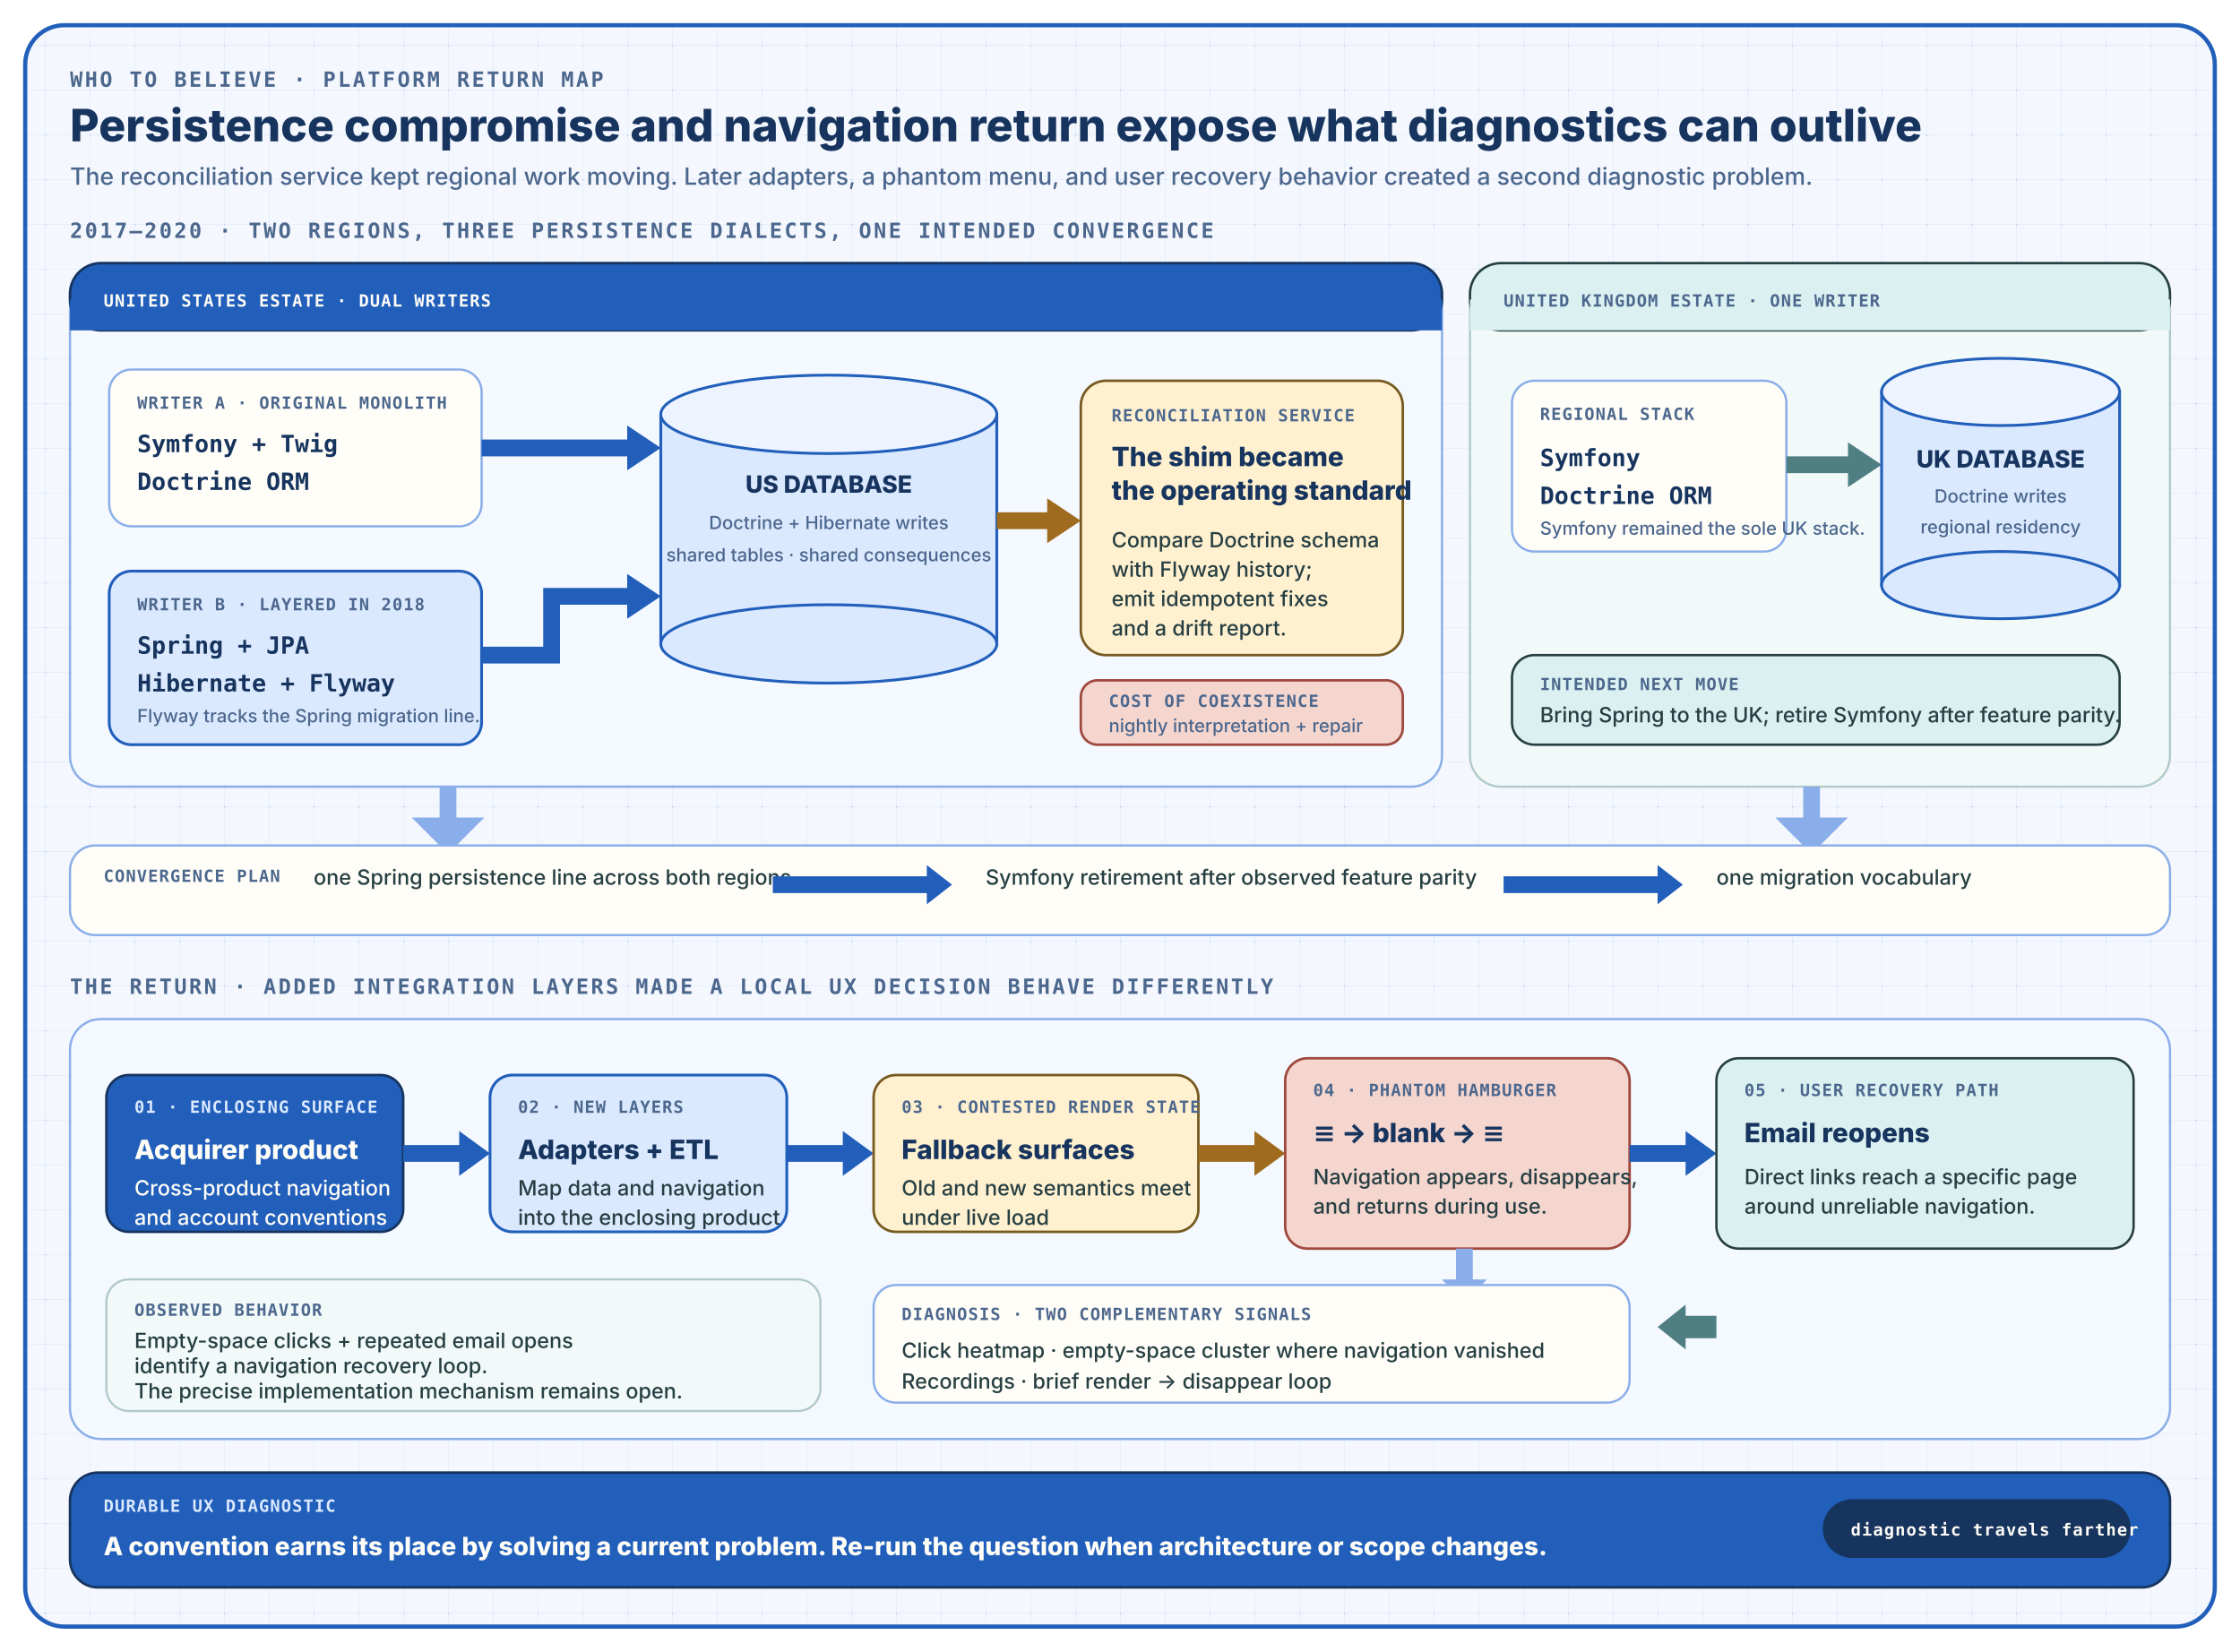
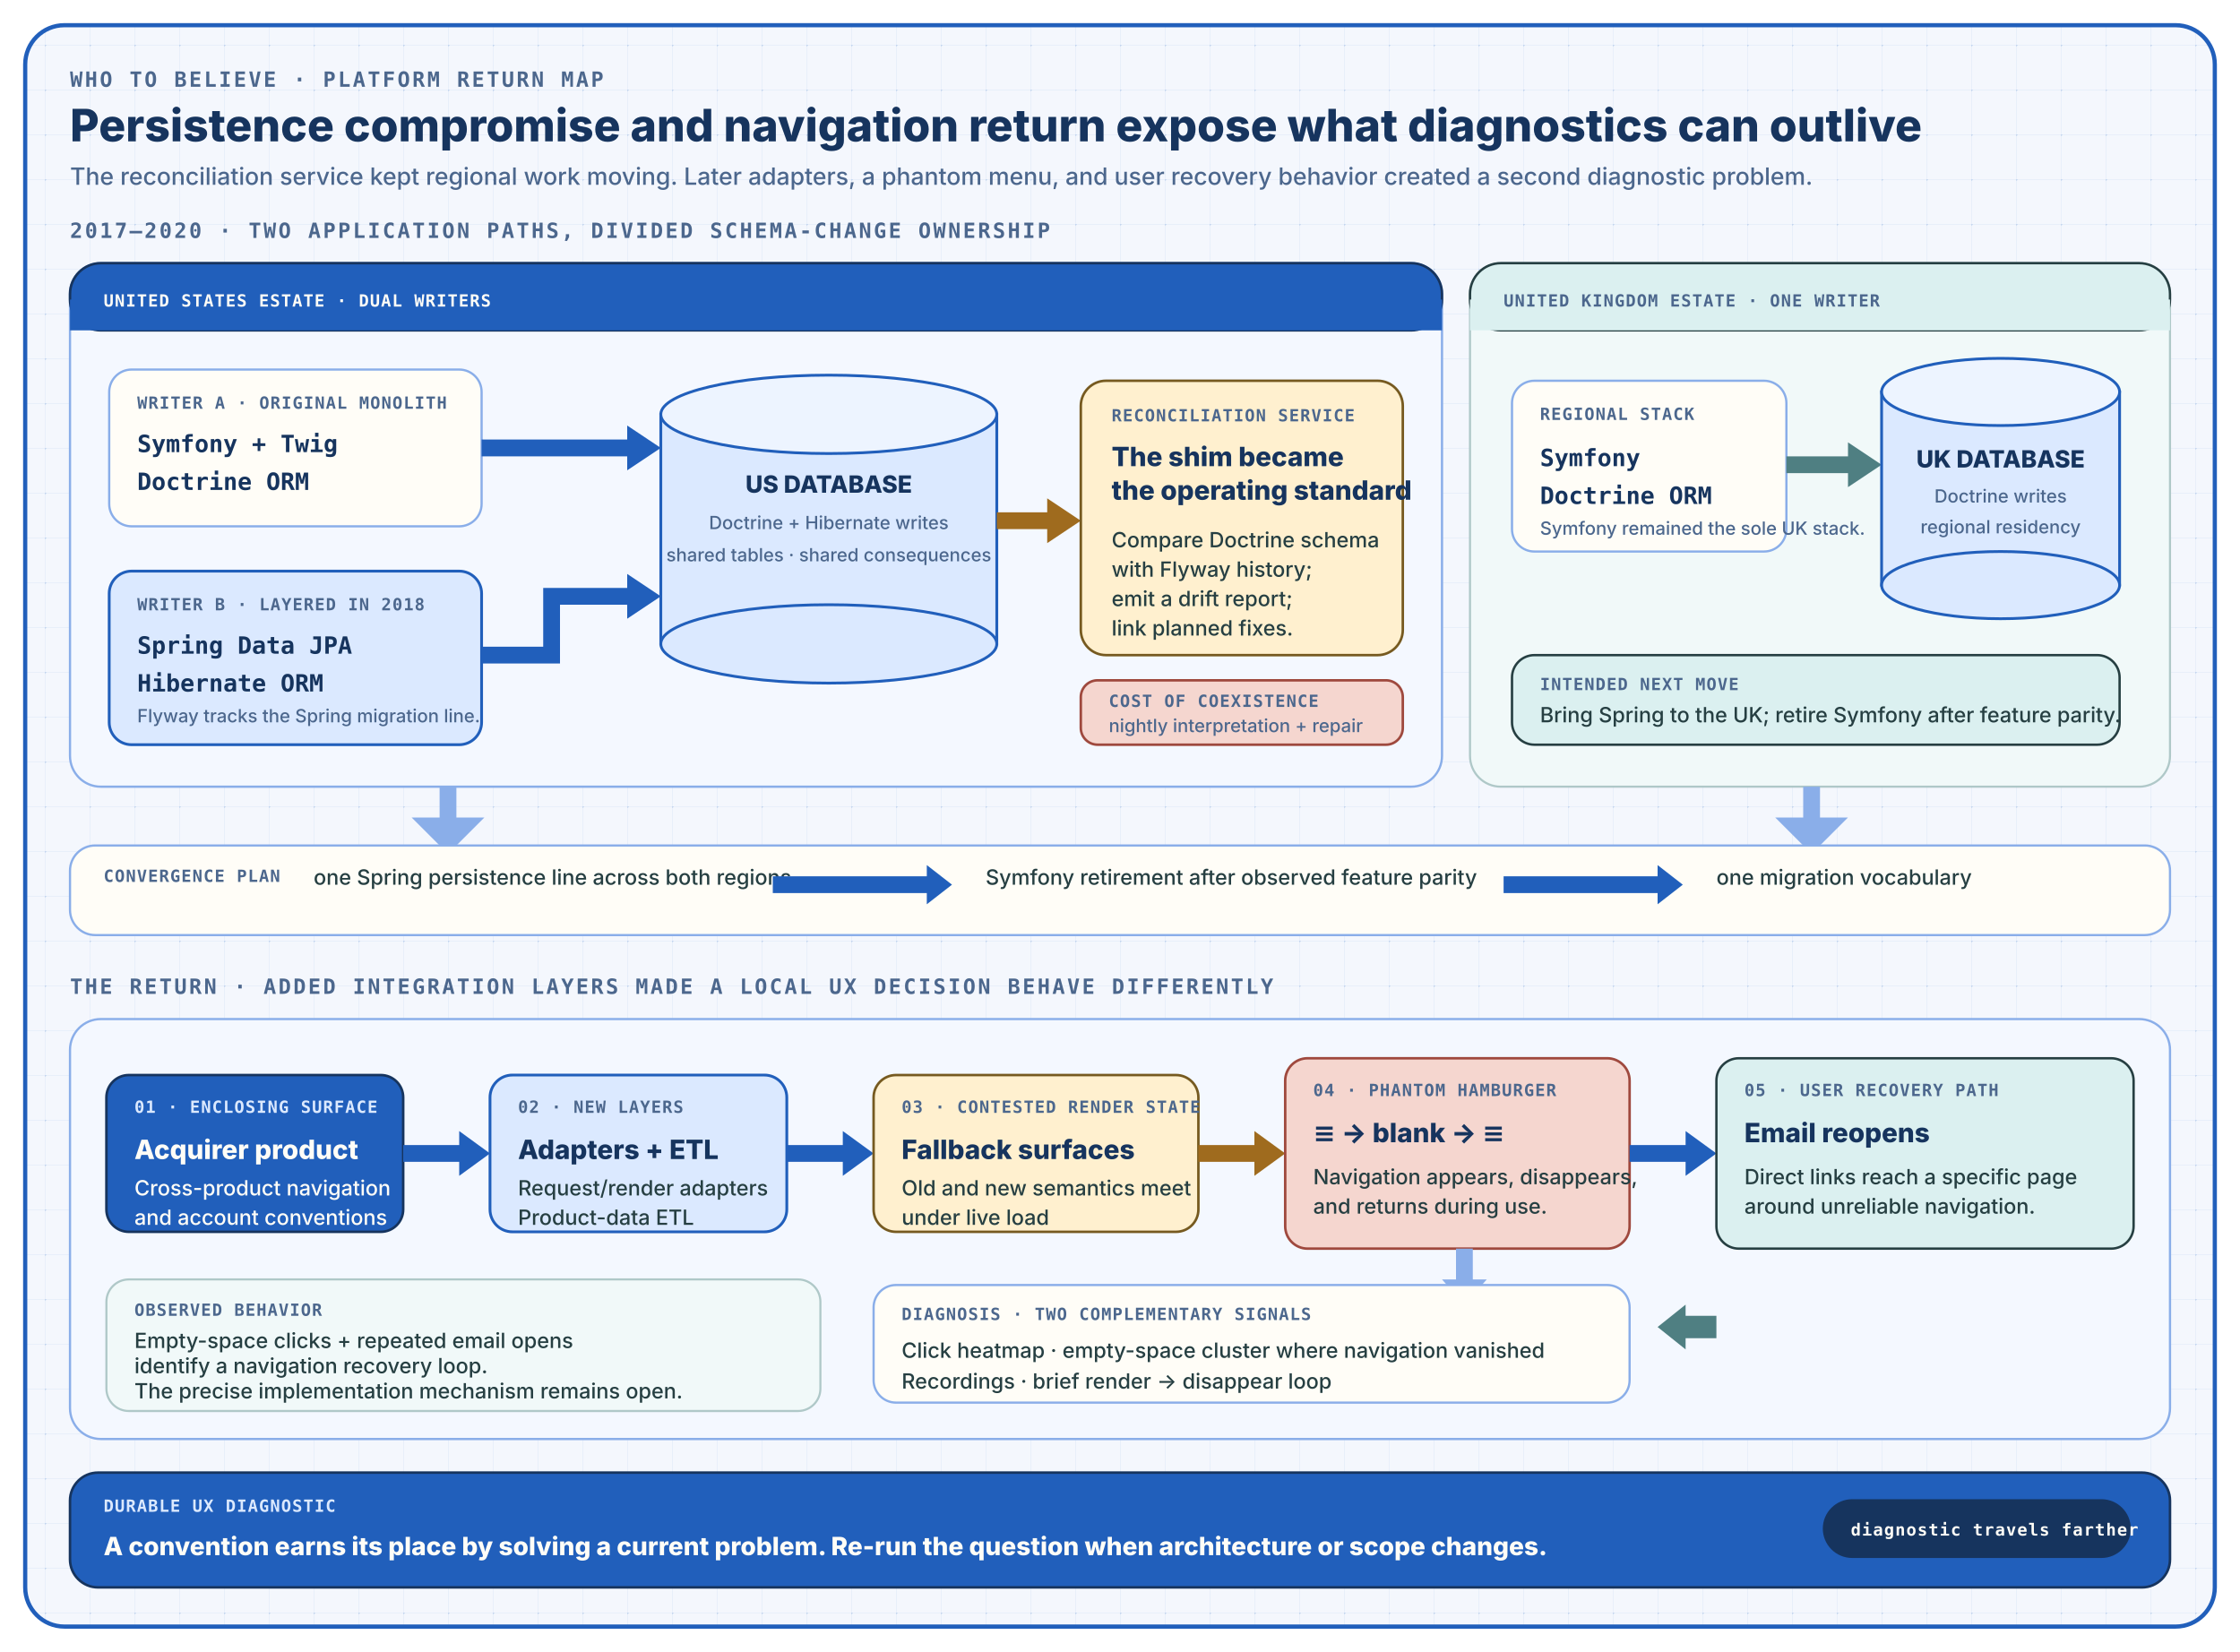
<svg xmlns="http://www.w3.org/2000/svg" viewBox="0 0 1600 1180" role="img" aria-labelledby="return-title return-desc">
  <defs>
    <clipPath id="return-frame-clip">
      <rect x="18" y="18" width="1564" height="1144" rx="28" />
    </clipPath>
    <pattern id="return-grid" width="32" height="32" patternUnits="userSpaceOnUse">
      <path d="M32 0H0V32" fill="none" stroke="#8aaee9" stroke-width=".8" opacity=".18" />
      <circle cx="0" cy="0" r="1.2" fill="#215fbb" opacity=".16" />
    </pattern>
    <style>
      .frame{fill:none;stroke:#215fbb;stroke-width:3}.field{fill:#f4f7fd}.grid{fill:url(#return-grid)}
      .paper{fill:#fffdf7;stroke:#8aaee9;stroke-width:1.6}.paper-blue{fill:#f4f8ff;stroke:#8aaee9;stroke-width:1.6}
      .cobalt{fill:#215fbb;stroke:#16345e;stroke-width:1.8}.cobalt-soft{fill:#dbe9ff;stroke:#215fbb;stroke-width:2}
      .sea{fill:#dbf0f0;stroke:#263f42;stroke-width:1.7}.sea-soft{fill:#f1f9f9;stroke:#afc8c8;stroke-width:1.5}
      .warm{fill:#fff0cf;stroke:#765a20;stroke-width:1.8}.rose{fill:#f5d6cf;stroke:#9f493e;stroke-width:1.8}
      .db-top{fill:#edf4ff;stroke:#215fbb;stroke-width:2}.db-body{fill:#dbe9ff;stroke:#215fbb;stroke-width:2}
      .arrow{fill:#215fbb}.arrow-soft{fill:#8aaee9}.arrow-sea{fill:#4f7f82}.arrow-warm{fill:#9f6b1e}
      .eyebrow{font:700 15px ui-monospace,SFMono-Regular,Menlo,monospace;letter-spacing:1.6px;fill:#4c678d}
      .title{font:760 32px system-ui,-apple-system,BlinkMacSystemFont,"Segoe UI",sans-serif;fill:#16345e}
      .subtitle{font:500 17px system-ui,-apple-system,BlinkMacSystemFont,"Segoe UI",sans-serif;fill:#4c678d}
      .section{font:760 20px system-ui,-apple-system,BlinkMacSystemFont,"Segoe UI",sans-serif;fill:#16345e}
      .card-title{font:760 19px system-ui,-apple-system,BlinkMacSystemFont,"Segoe UI",sans-serif;fill:#16345e}
      .body{font:500 15px system-ui,-apple-system,BlinkMacSystemFont,"Segoe UI",sans-serif;fill:#263f42}
      .small{font:500 13px system-ui,-apple-system,BlinkMacSystemFont,"Segoe UI",sans-serif;fill:#4c678d}
      .micro{font:700 12px ui-monospace,SFMono-Regular,Menlo,monospace;letter-spacing:.7px;fill:#4c678d}
      .on-cobalt{fill:#fffdf7}.on-cobalt-muted{fill:#dbe9ff}
      .stack{font:760 17px ui-monospace,SFMono-Regular,Menlo,monospace;fill:#16345e}
      .db-label{font:760 17px system-ui,-apple-system,BlinkMacSystemFont,"Segoe UI",sans-serif;fill:#16345e;text-anchor:middle}
      .db-meta{font:500 13px system-ui,-apple-system,BlinkMacSystemFont,"Segoe UI",sans-serif;fill:#4c678d;text-anchor:middle}
      .step{font:780 24px system-ui,-apple-system,BlinkMacSystemFont,"Segoe UI",sans-serif;fill:#16345e}
      .diagnostic{font:760 18px system-ui,-apple-system,BlinkMacSystemFont,"Segoe UI",sans-serif;fill:#173f42}
      .diagnostic-on{font:760 18px system-ui,-apple-system,BlinkMacSystemFont,"Segoe UI",sans-serif;fill:#fffdf7}
    </style>
  </defs>
  <g clip-path="url(#return-frame-clip)">
    <rect class="field" x="18" y="18" width="1564" height="1144" />
    <rect class="grid" x="18" y="18" width="1564" height="1144" />
  </g>
  <rect class="frame" x="18" y="18" width="1564" height="1144" rx="28" />
  <text class="eyebrow" x="50" y="62">WHO TO BELIEVE · PLATFORM RETURN MAP</text>
  <text class="title" x="50" y="101">Persistence compromise and navigation return expose what diagnostics can outlive</text>
  <text class="subtitle" x="50" y="132">The reconciliation service kept regional work moving. Later adapters, a phantom menu, and user recovery behavior created a second diagnostic problem.</text>
-   <text class="eyebrow" x="50" y="170">2017–2020 · TWO REGIONS, THREE PERSISTENCE DIALECTS, ONE INTENDED CONVERGENCE</text>
+   <text class="eyebrow" x="50" y="170">2017–2020 · TWO APPLICATION PATHS, DIVIDED SCHEMA-CHANGE OWNERSHIP</text>
  <g aria-label="United States dual-writer estate">
    <rect class="paper-blue" x="50" y="188" width="980" height="374" rx="22" />
    <rect class="cobalt" x="50" y="188" width="980" height="48" rx="22" />
    <rect x="50" y="214" width="980" height="22" fill="#215fbb" />
    <text class="micro on-cobalt" x="74" y="219">UNITED STATES ESTATE · DUAL WRITERS</text>
    <rect class="paper" x="78" y="264" width="266" height="112" rx="16" />
    <text class="micro" x="98" y="292">WRITER A · ORIGINAL MONOLITH</text>
    <text class="stack" x="98" y="323">Symfony + Twig</text>
    <text class="stack" x="98" y="350">Doctrine ORM</text>
    <rect class="cobalt-soft" x="78" y="408" width="266" height="124" rx="16" />
    <text class="micro" x="98" y="436">WRITER B · LAYERED IN 2018</text>
-     <text class="stack" x="98" y="467">Spring + JPA</text>
-     <text class="stack" x="98" y="494">Hibernate + Flyway</text>
+     <text class="stack" x="98" y="467">Spring Data JPA</text>
+     <text class="stack" x="98" y="494">Hibernate ORM</text>
    <text class="small" x="98" y="516">Flyway tracks the Spring migration line.</text>
    <path class="arrow" d="M344 314 H448 V304 L472 320 L448 336 V326 H344 Z" />
    <path class="arrow" d="M344 462 H388 V420 H448 V410 L472 426 L448 442 V432 H400 V474 H344 Z" />
    <g aria-label="United States database">
      <rect class="db-body" x="472" y="296" width="240" height="164" />
      <ellipse class="db-top" cx="592" cy="296" rx="120" ry="28" />
      <ellipse class="db-body" cx="592" cy="460" rx="120" ry="28" />
      <text class="db-label" x="592" y="352">US DATABASE</text>
      <text class="db-meta" x="592" y="378">Doctrine + Hibernate writes</text>
      <text class="db-meta" x="592" y="401">shared tables · shared consequences</text>
    </g>
    <path class="arrow-warm" d="M712 366 H748 V356 L772 372 L748 388 V378 H712 Z" />
    <rect class="warm" x="772" y="272" width="230" height="196" rx="18" />
    <text class="micro" x="794" y="301">RECONCILIATION SERVICE</text>
    <text class="card-title" x="794" y="333">The shim became</text>
    <text class="card-title" x="794" y="357">the operating standard</text>
    <text class="body" x="794" y="391">
      <tspan x="794">Compare Doctrine schema</tspan>
      <tspan x="794" dy="21">with Flyway history;</tspan>
-       <tspan x="794" dy="21">emit idempotent fixes</tspan>
-       <tspan x="794" dy="21">and a drift report.</tspan>
+       <tspan x="794" dy="21">emit a drift report;</tspan>
+       <tspan x="794" dy="21">link planned fixes.</tspan>
    </text>
    <rect class="rose" x="772" y="486" width="230" height="46" rx="12" />
    <text class="micro" x="792" y="505">COST OF COEXISTENCE</text>
    <text class="small" x="792" y="523">nightly interpretation + repair</text>
  </g>
  <g aria-label="United Kingdom Symfony-only estate">
    <rect class="sea-soft" x="1050" y="188" width="500" height="374" rx="22" />
    <rect class="sea" x="1050" y="188" width="500" height="48" rx="22" />
    <rect x="1050" y="214" width="500" height="22" fill="#dbf0f0" />
    <text class="micro" x="1074" y="219">UNITED KINGDOM ESTATE · ONE WRITER</text>
    <rect class="paper" x="1080" y="272" width="196" height="122" rx="16" />
    <text class="micro" x="1100" y="300">REGIONAL STACK</text>
    <text class="stack" x="1100" y="333">Symfony</text>
    <text class="stack" x="1100" y="360">Doctrine ORM</text>
    <text class="small" x="1100" y="382">Symfony remained the sole UK stack.</text>
    <path class="arrow-sea" d="M1276 326 H1320 V316 L1344 332 L1320 348 V338 H1276 Z" />
    <g aria-label="United Kingdom database">
      <rect class="db-body" x="1344" y="280" width="170" height="138" />
      <ellipse class="db-top" cx="1429" cy="280" rx="85" ry="24" />
      <ellipse class="db-body" cx="1429" cy="418" rx="85" ry="24" />
      <text class="db-label" x="1429" y="334">UK DATABASE</text>
      <text class="db-meta" x="1429" y="359">Doctrine writes</text>
      <text class="db-meta" x="1429" y="381">regional residency</text>
    </g>
    <rect class="sea" x="1080" y="468" width="434" height="64" rx="16" />
    <text class="micro" x="1100" y="493">INTENDED NEXT MOVE</text>
    <text class="body" x="1100" y="516">Bring Spring to the UK; retire Symfony after feature parity.</text>
  </g>
  <path class="arrow-soft" d="M314 562 V584 H294 L320 610 L346 584 H326 V562 Z" />
  <path class="arrow-soft" d="M1288 562 V584 H1268 L1294 610 L1320 584 H1300 V562 Z" />
  <rect class="paper" x="50" y="604" width="1500" height="64" rx="18" />
  <text class="micro" x="74" y="630">CONVERGENCE PLAN</text>
  <text class="body" x="224" y="632">one Spring persistence line across both regions</text>
  <path class="arrow" d="M552 626 H662 V618 L680 632 L662 646 V638 H552 Z" />
  <text class="body" x="704" y="632">Symfony retirement after observed feature parity</text>
  <path class="arrow" d="M1074 626 H1184 V618 L1202 632 L1184 646 V638 H1074 Z" />
  <text class="body" x="1226" y="632">one migration vocabulary</text>
  <text class="eyebrow" x="50" y="710">THE RETURN · ADDED INTEGRATION LAYERS MADE A LOCAL UX DECISION BEHAVE DIFFERENTLY</text>
  <g aria-label="Post-acquisition return sequence">
    <rect class="paper-blue" x="50" y="728" width="1500" height="300" rx="22" />
    <rect class="cobalt" x="76" y="768" width="212" height="112" rx="16" />
    <text class="micro on-cobalt-muted" x="96" y="795">01 · ENCLOSING SURFACE</text>
    <text class="card-title on-cobalt" x="96" y="828">Acquirer product</text>
    <text class="body on-cobalt" x="96" y="854">Cross-product navigation</text>
    <text class="body on-cobalt" x="96" y="875">and account conventions</text>
    <path class="arrow" d="M288 818 H328 V808 L350 824 L328 840 V830 H288 Z" />
    <rect class="cobalt-soft" x="350" y="768" width="212" height="112" rx="16" />
    <text class="micro" x="370" y="795">02 · NEW LAYERS</text>
    <text class="card-title" x="370" y="828">Adapters + ETL</text>
-     <text class="body" x="370" y="854">Map data and navigation</text>
-     <text class="body" x="370" y="875">into the enclosing product</text>
+     <text class="body" x="370" y="854">Request/render adapters</text>
+     <text class="body" x="370" y="875">Product-data ETL</text>
    <path class="arrow" d="M562 818 H602 V808 L624 824 L602 840 V830 H562 Z" />
    <rect class="warm" x="624" y="768" width="232" height="112" rx="16" />
    <text class="micro" x="644" y="795">03 · CONTESTED RENDER STATE</text>
    <text class="card-title" x="644" y="828">Fallback surfaces</text>
    <text class="body" x="644" y="854">Old and new semantics meet</text>
    <text class="body" x="644" y="875">under live load</text>
    <path class="arrow-warm" d="M856 818 H896 V808 L918 824 L896 840 V830 H856 Z" />
    <rect class="rose" x="918" y="756" width="246" height="136" rx="16" />
    <text class="micro" x="938" y="783">04 · PHANTOM HAMBURGER</text>
    <text class="card-title" x="938" y="816">≡  →  blank  →  ≡</text>
    <text class="body" x="938" y="846">Navigation appears, disappears,</text>
    <text class="body" x="938" y="867">and returns during use.</text>
    <path class="arrow" d="M1164 818 H1204 V808 L1226 824 L1204 840 V830 H1164 Z" />
    <rect class="sea" x="1226" y="756" width="298" height="136" rx="16" />
    <text class="micro" x="1246" y="783">05 · USER RECOVERY PATH</text>
    <text class="card-title" x="1246" y="816">Email reopens</text>
    <text class="body" x="1246" y="846">
      <tspan x="1246">Direct links reach a specific page</tspan>
      <tspan x="1246" dy="21">around unreliable navigation.</tspan>
    </text>
    <path class="arrow-soft" d="M1040 892 V914 H1030 L1046 932 L1062 914 H1052 V892 Z" />
    <rect class="paper" x="624" y="918" width="540" height="84" rx="16" />
    <text class="micro" x="644" y="943">DIAGNOSIS · TWO COMPLEMENTARY SIGNALS</text>
    <text class="body" x="644" y="970">Click heatmap · empty-space cluster where navigation vanished</text>
    <text class="body" x="644" y="992">Recordings · brief render → disappear loop</text>
    <path class="arrow-sea" d="M1226 940 H1204 V932 L1184 948 L1204 964 V956 H1226 Z" />
    <rect class="sea-soft" x="76" y="914" width="510" height="94" rx="16" />
    <text class="micro" x="96" y="940">OBSERVED BEHAVIOR</text>
    <text class="body" x="96" y="963">
      <tspan x="96">Empty-space clicks + repeated email opens</tspan>
      <tspan x="96" dy="18">identify a navigation recovery loop.</tspan>
      <tspan x="96" dy="18">The precise implementation mechanism remains open.</tspan>
    </text>
  </g>
  <g aria-label="Durable UX diagnostic">
    <rect class="cobalt" x="50" y="1052" width="1500" height="82" rx="20" />
    <text class="micro on-cobalt-muted" x="74" y="1080">DURABLE UX DIAGNOSTIC</text>
    <text class="diagnostic-on" x="74" y="1111">A convention earns its place by solving a current problem. Re-run the question when architecture or scope changes.</text>
    <rect x="1302" y="1071" width="220" height="42" rx="21" fill="#16345e" />
    <text class="micro on-cobalt" x="1322" y="1097">diagnostic travels farther</text>
  </g>
</svg>
